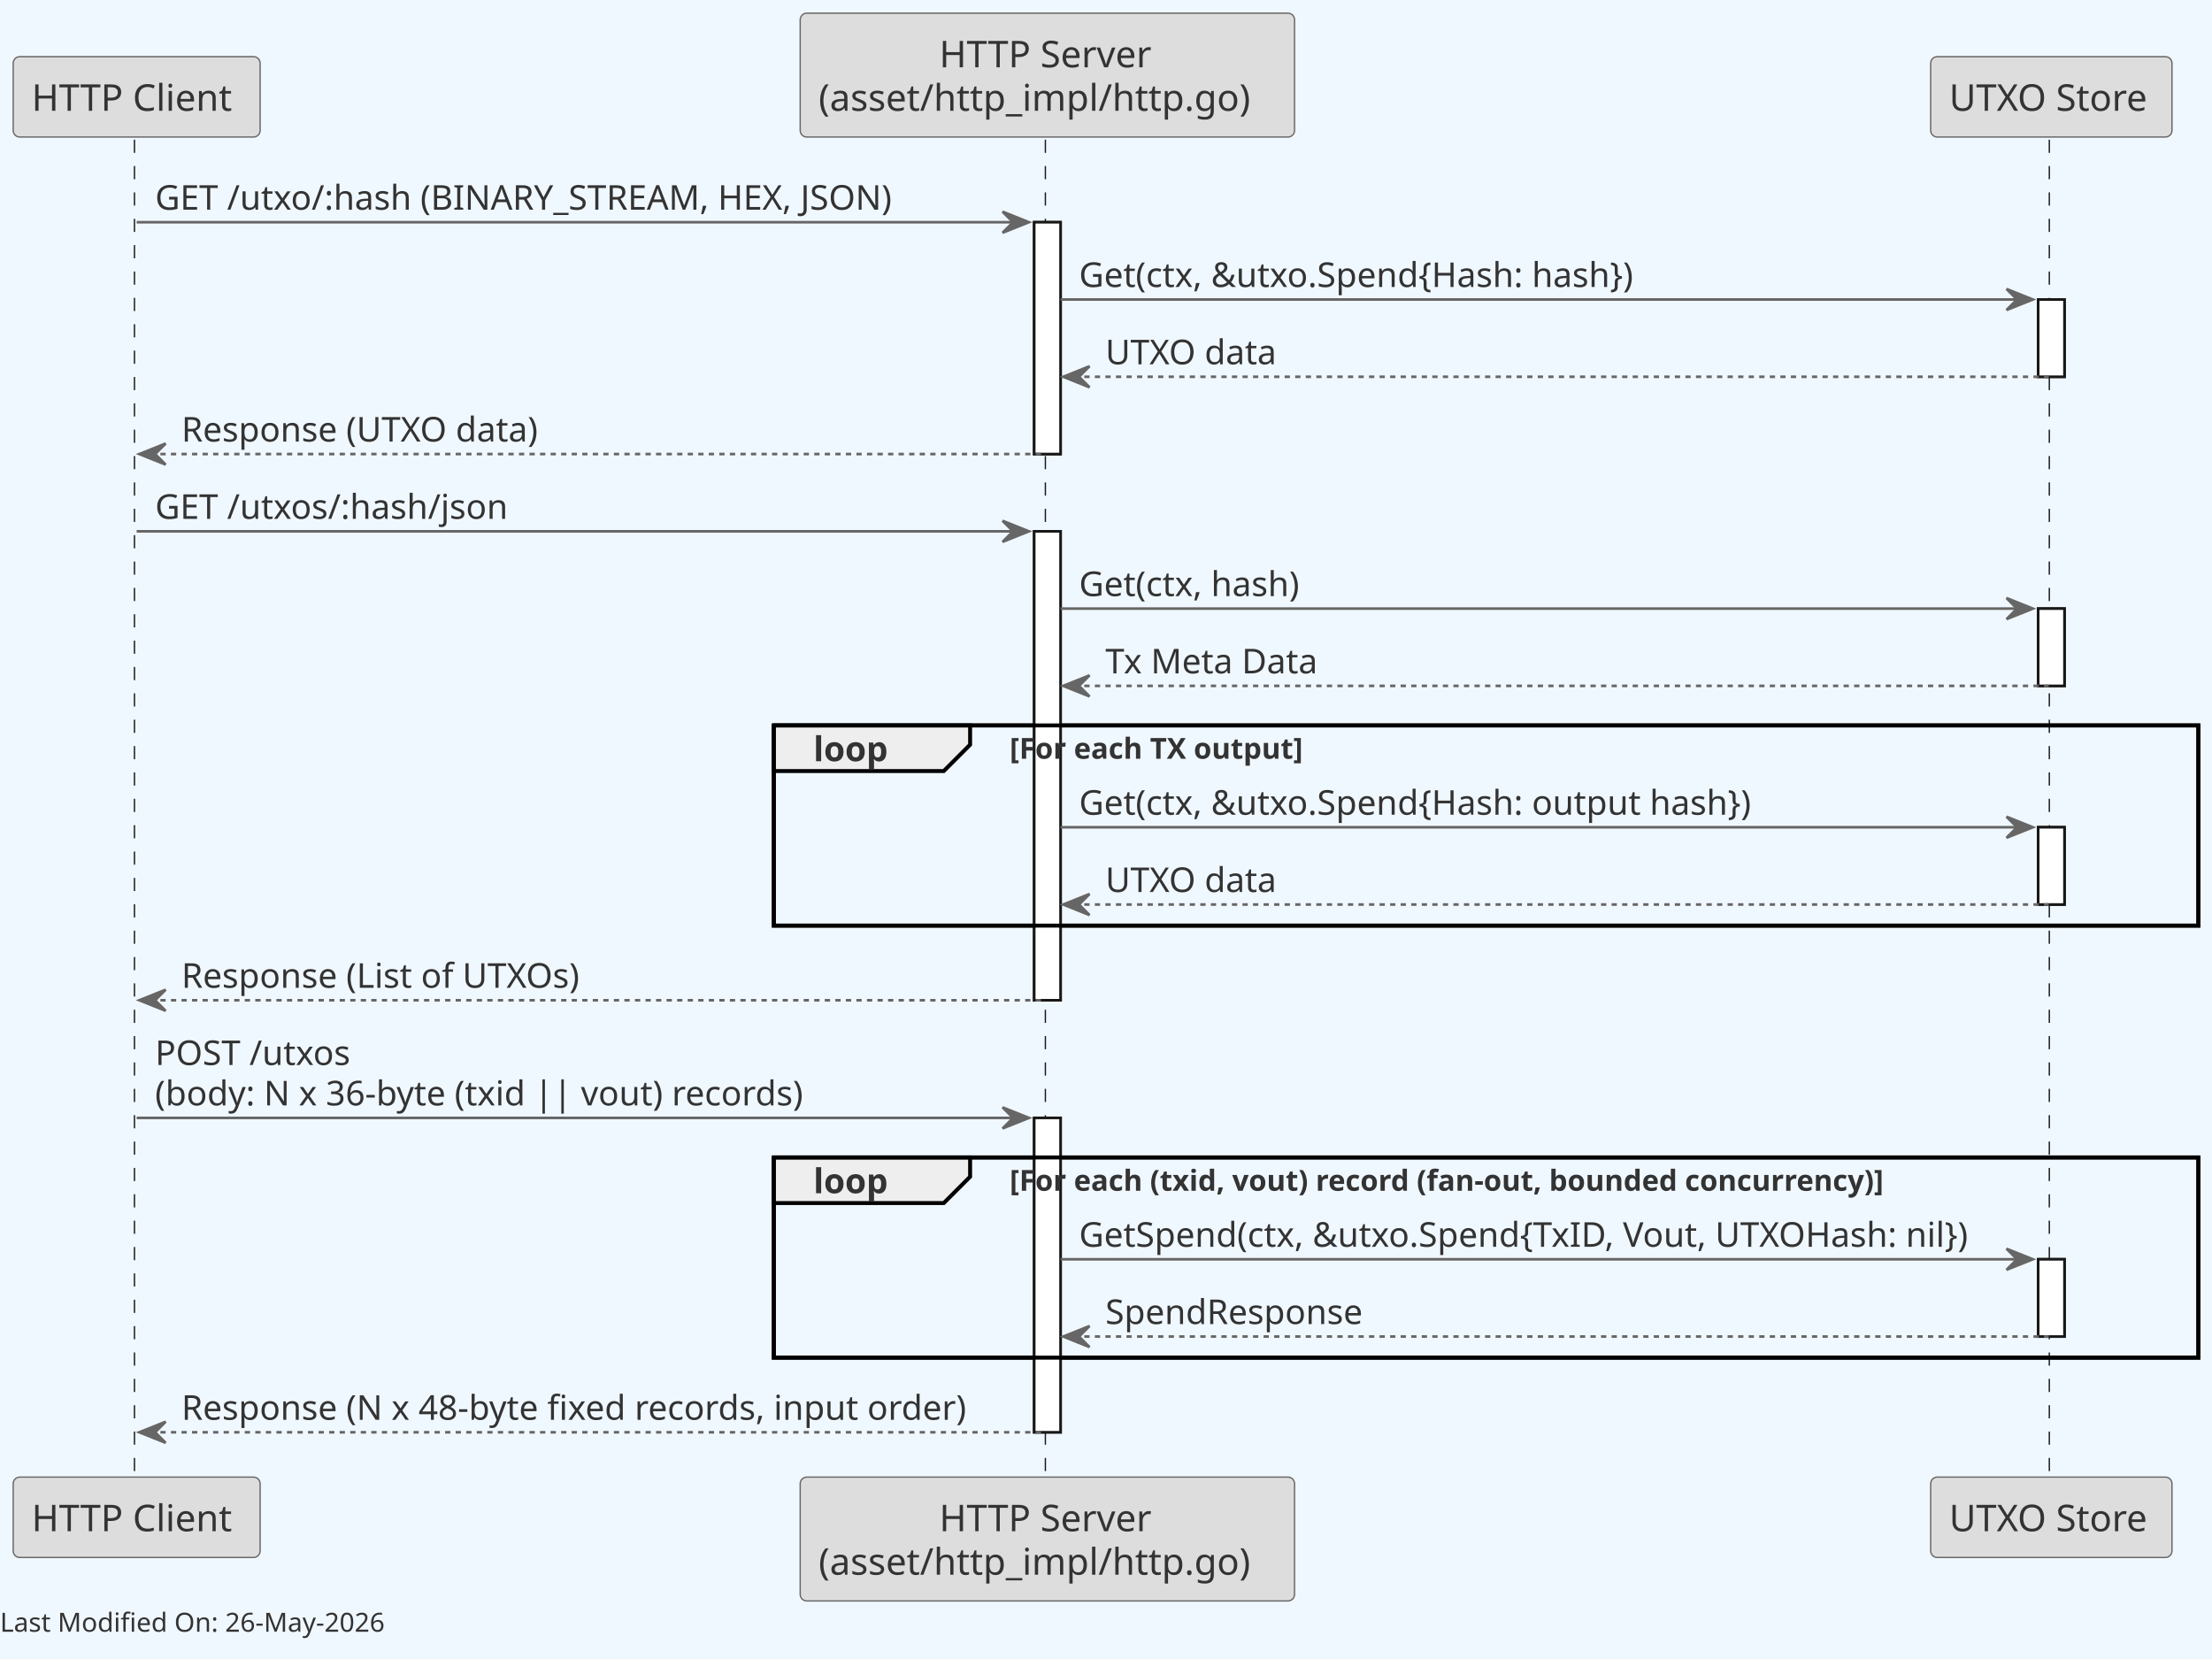
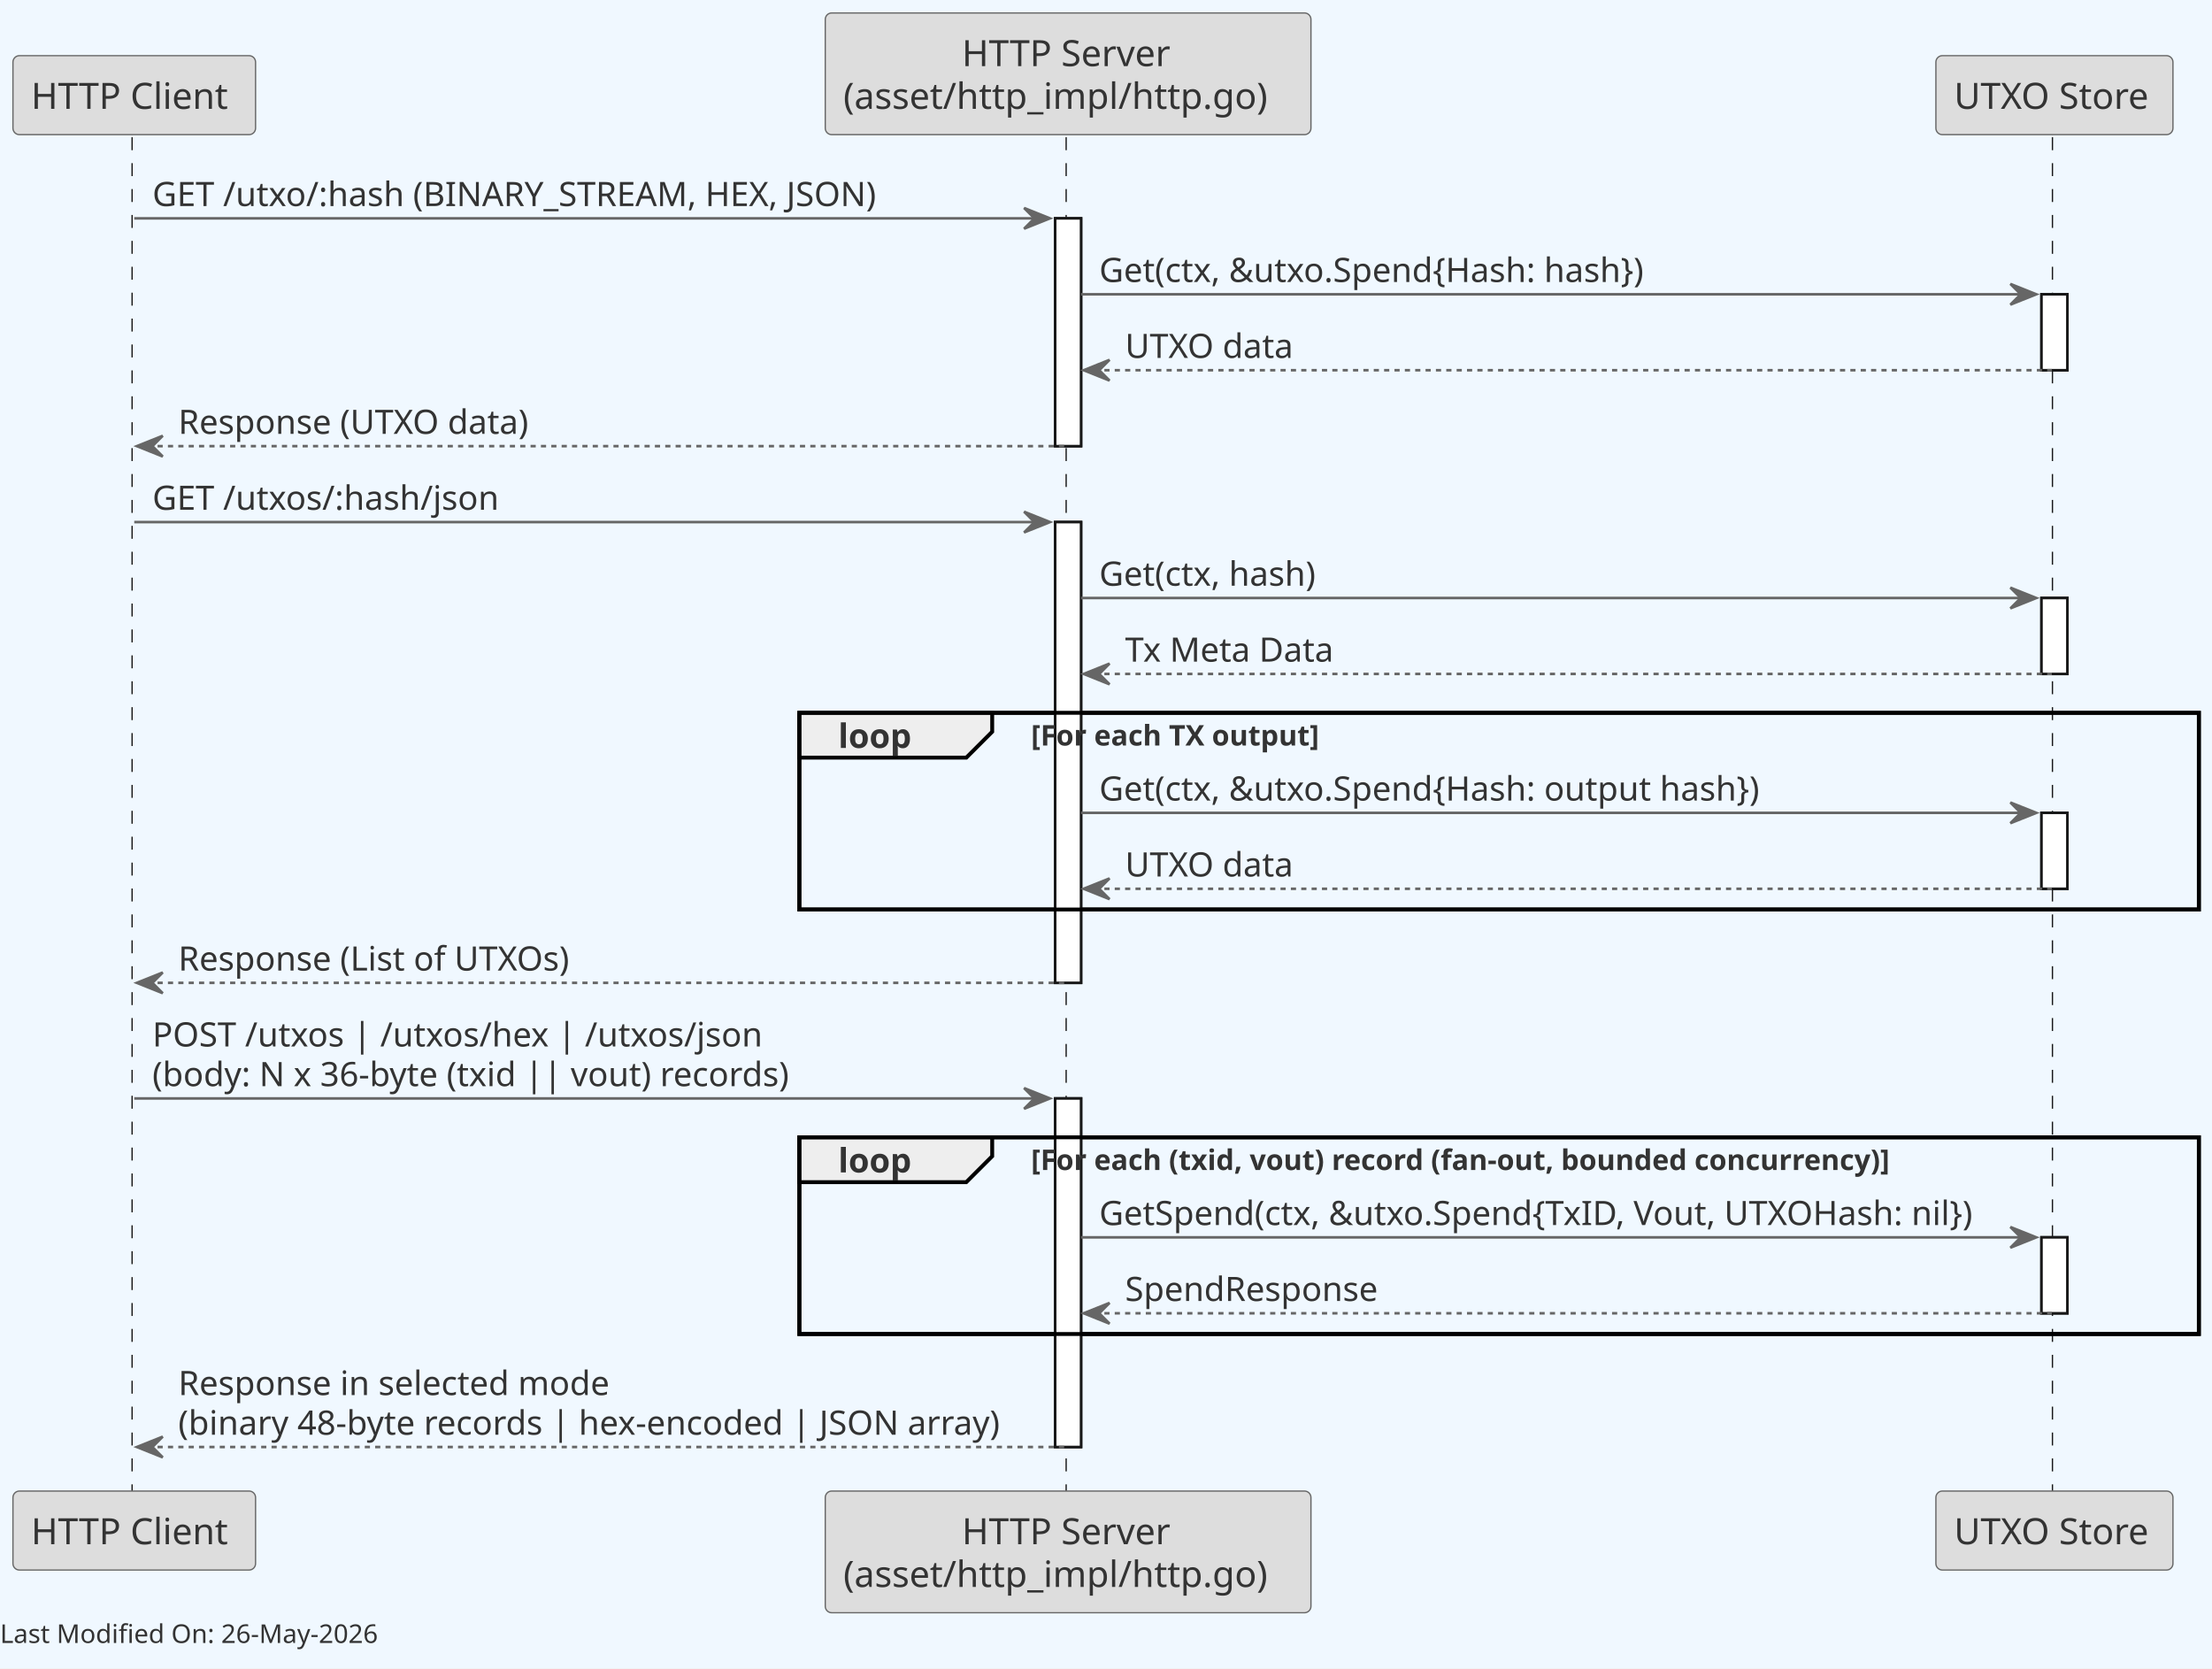
- <svg xmlns="http://www.w3.org/2000/svg" contentStyleType="text/css" data-diagram-type="SEQUENCE" height="629px" preserveAspectRatio="none" style="width:839px;height:629px;background:#F0F8FF;" version="1.1" viewBox="0 0 839 629" width="839px" zoomAndPan="magnify">
+ <svg xmlns="http://www.w3.org/2000/svg" contentStyleType="text/css" data-diagram-type="SEQUENCE" height="644px" preserveAspectRatio="none" style="width:854px;height:644px;background:#F0F8FF;" version="1.1" viewBox="0 0 854 644" width="854px" zoomAndPan="magnify">
  <defs />
  <g>
-     <rect fill="#F0F8FF" height="629" style="stroke:none;stroke-width:1;" width="839" x="0" y="0" />
+     <rect fill="#F0F8FF" height="644" style="stroke:none;stroke-width:1;" width="854" x="0" y="0" />
    <g>
-       <rect fill="#FFFFFF" height="87.932" style="stroke:#181818;stroke-width:1;" width="10" x="392.264" y="84.287" />
+       <rect fill="#FFFFFF" height="87.932" style="stroke:#181818;stroke-width:1;" width="10" x="407.371" y="84.287" />
    </g>
    <g>
-       <rect fill="#FFFFFF" height="177.863" style="stroke:#181818;stroke-width:1;" width="10" x="392.264" y="201.529" />
+       <rect fill="#FFFFFF" height="177.863" style="stroke:#181818;stroke-width:1;" width="10" x="407.371" y="201.529" />
    </g>
    <g>
-       <rect fill="#FFFFFF" height="119.242" style="stroke:#181818;stroke-width:1;" width="10" x="392.264" y="424.014" />
+       <rect fill="#FFFFFF" height="134.553" style="stroke:#181818;stroke-width:1;" width="10" x="407.371" y="424.014" />
    </g>
    <g>
-       <rect fill="#FFFFFF" height="29.311" style="stroke:#181818;stroke-width:1;" width="10" x="773.057" y="113.598" />
+       <rect fill="#FFFFFF" height="29.311" style="stroke:#181818;stroke-width:1;" width="10" x="788.165" y="113.598" />
    </g>
    <g>
-       <rect fill="#FFFFFF" height="29.311" style="stroke:#181818;stroke-width:1;" width="10" x="773.057" y="230.84" />
+       <rect fill="#FFFFFF" height="29.311" style="stroke:#181818;stroke-width:1;" width="10" x="788.165" y="230.84" />
    </g>
    <g>
-       <rect fill="#FFFFFF" height="29.311" style="stroke:#181818;stroke-width:1;" width="10" x="773.057" y="313.772" />
+       <rect fill="#FFFFFF" height="29.311" style="stroke:#181818;stroke-width:1;" width="10" x="788.165" y="313.772" />
    </g>
    <g>
-       <rect fill="#FFFFFF" height="29.311" style="stroke:#181818;stroke-width:1;" width="10" x="773.057" y="477.635" />
+       <rect fill="#FFFFFF" height="29.311" style="stroke:#181818;stroke-width:1;" width="10" x="788.165" y="477.635" />
    </g>
-     <rect fill="none" height="75.932" style="stroke:#000000;stroke-width:1.5;" width="540.312" x="293.509" y="275.15" />
-     <rect fill="none" height="75.932" style="stroke:#000000;stroke-width:1.5;" width="540.312" x="293.509" y="439.014" />
+     <rect fill="none" height="75.932" style="stroke:#000000;stroke-width:1.5;" width="540.312" x="308.616" y="275.15" />
+     <rect fill="none" height="75.932" style="stroke:#000000;stroke-width:1.5;" width="540.312" x="308.616" y="439.014" />
    <g class="participant-lifeline" data-entity-uid="part1" data-qualified-name="Client" id="part1-lifeline">
      <g>
-         <rect fill="#000000" fill-opacity="0" height="508.279" width="8" x="47.833" y="52.977" />
-         <line style="stroke:#181818;stroke-width:0.5;stroke-dasharray:5,5;" x1="51" x2="51" y1="52.977" y2="561.256" />
+         <rect fill="#000000" fill-opacity="0" height="523.59" width="8" x="47.833" y="52.977" />
+         <line style="stroke:#181818;stroke-width:0.5;stroke-dasharray:5,5;" x1="51" x2="51" y1="52.977" y2="576.566" />
      </g>
    </g>
    <g class="participant-lifeline" data-entity-uid="part2" data-qualified-name="HTTPServer" id="part2-lifeline">
      <g>
-         <rect fill="#000000" fill-opacity="0" height="508.279" width="8" x="393.264" y="52.977" />
-         <line style="stroke:#181818;stroke-width:0.5;stroke-dasharray:5,5;" x1="396.509" x2="396.509" y1="52.977" y2="561.256" />
+         <rect fill="#000000" fill-opacity="0" height="523.59" width="8" x="408.371" y="52.977" />
+         <line style="stroke:#181818;stroke-width:0.5;stroke-dasharray:5,5;" x1="411.616" x2="411.616" y1="52.977" y2="576.566" />
      </g>
    </g>
    <g class="participant-lifeline" data-entity-uid="part3" data-qualified-name="Utxo" id="part3-lifeline">
      <g>
-         <rect fill="#000000" fill-opacity="0" height="508.279" width="8" x="774.057" y="52.977" />
-         <line style="stroke:#181818;stroke-width:0.5;stroke-dasharray:5,5;" x1="777.294" x2="777.294" y1="52.977" y2="561.256" />
+         <rect fill="#000000" fill-opacity="0" height="523.59" width="8" x="789.165" y="52.977" />
+         <line style="stroke:#181818;stroke-width:0.5;stroke-dasharray:5,5;" x1="792.401" x2="792.401" y1="52.977" y2="576.566" />
      </g>
    </g>
    <g class="participant participant-head" data-entity-uid="part1" data-qualified-name="Client" id="part1-head">
      <rect fill="#DDDDDD" height="30.488" rx="2.5" ry="2.5" style="stroke:#666666;stroke-width:0.5;" width="93.666" x="5" y="21.488" />
      <text fill="#333333" font-family="sans-serif" font-size="14" lengthAdjust="spacing" textLength="79.666" x="12" y="42.023">HTTP Client</text>
    </g>
    <g class="participant participant-tail" data-entity-uid="part1" data-qualified-name="Client" id="part1-tail">
-       <rect fill="#DDDDDD" height="30.488" rx="2.5" ry="2.5" style="stroke:#666666;stroke-width:0.5;" width="93.666" x="5" y="560.256" />
-       <text fill="#333333" font-family="sans-serif" font-size="14" lengthAdjust="spacing" textLength="79.666" x="12" y="580.791">HTTP Client</text>
+       <rect fill="#DDDDDD" height="30.488" rx="2.5" ry="2.5" style="stroke:#666666;stroke-width:0.5;" width="93.666" x="5" y="575.566" />
+       <text fill="#333333" font-family="sans-serif" font-size="14" lengthAdjust="spacing" textLength="79.666" x="12" y="596.102">HTTP Client</text>
    </g>
    <g class="participant participant-head" data-entity-uid="part2" data-qualified-name="HTTPServer" id="part2-head">
-       <rect fill="#DDDDDD" height="46.977" rx="2.5" ry="2.5" style="stroke:#666666;stroke-width:0.5;" width="187.51" x="303.509" y="5" />
-       <text fill="#333333" font-family="sans-serif" font-size="14" lengthAdjust="spacing" textLength="82.004" x="356.262" y="25.535">HTTP Server</text>
-       <text fill="#333333" font-family="sans-serif" font-size="14" lengthAdjust="spacing" textLength="173.51" x="310.509" y="42.023">(asset/http_impl/http.go)</text>
+       <rect fill="#DDDDDD" height="46.977" rx="2.5" ry="2.5" style="stroke:#666666;stroke-width:0.5;" width="187.51" x="318.616" y="5" />
+       <text fill="#333333" font-family="sans-serif" font-size="14" lengthAdjust="spacing" textLength="82.004" x="371.369" y="25.535">HTTP Server</text>
+       <text fill="#333333" font-family="sans-serif" font-size="14" lengthAdjust="spacing" textLength="173.51" x="325.616" y="42.023">(asset/http_impl/http.go)</text>
    </g>
    <g class="participant participant-tail" data-entity-uid="part2" data-qualified-name="HTTPServer" id="part2-tail">
-       <rect fill="#DDDDDD" height="46.977" rx="2.5" ry="2.5" style="stroke:#666666;stroke-width:0.5;" width="187.51" x="303.509" y="560.256" />
-       <text fill="#333333" font-family="sans-serif" font-size="14" lengthAdjust="spacing" textLength="82.004" x="356.262" y="580.791">HTTP Server</text>
-       <text fill="#333333" font-family="sans-serif" font-size="14" lengthAdjust="spacing" textLength="173.51" x="310.509" y="597.279">(asset/http_impl/http.go)</text>
+       <rect fill="#DDDDDD" height="46.977" rx="2.5" ry="2.5" style="stroke:#666666;stroke-width:0.5;" width="187.51" x="318.616" y="575.566" />
+       <text fill="#333333" font-family="sans-serif" font-size="14" lengthAdjust="spacing" textLength="82.004" x="371.369" y="596.102">HTTP Server</text>
+       <text fill="#333333" font-family="sans-serif" font-size="14" lengthAdjust="spacing" textLength="173.51" x="325.616" y="612.59">(asset/http_impl/http.go)</text>
    </g>
    <g class="participant participant-head" data-entity-uid="part3" data-qualified-name="Utxo" id="part3-head">
-       <rect fill="#DDDDDD" height="30.488" rx="2.5" ry="2.5" style="stroke:#666666;stroke-width:0.5;" width="91.526" x="732.294" y="21.488" />
-       <text fill="#333333" font-family="sans-serif" font-size="14" lengthAdjust="spacing" textLength="77.526" x="739.294" y="42.023">UTXO Store</text>
+       <rect fill="#DDDDDD" height="30.488" rx="2.5" ry="2.5" style="stroke:#666666;stroke-width:0.5;" width="91.526" x="747.401" y="21.488" />
+       <text fill="#333333" font-family="sans-serif" font-size="14" lengthAdjust="spacing" textLength="77.526" x="754.401" y="42.023">UTXO Store</text>
    </g>
    <g class="participant participant-tail" data-entity-uid="part3" data-qualified-name="Utxo" id="part3-tail">
-       <rect fill="#DDDDDD" height="30.488" rx="2.5" ry="2.5" style="stroke:#666666;stroke-width:0.5;" width="91.526" x="732.294" y="560.256" />
-       <text fill="#333333" font-family="sans-serif" font-size="14" lengthAdjust="spacing" textLength="77.526" x="739.294" y="580.791">UTXO Store</text>
+       <rect fill="#DDDDDD" height="30.488" rx="2.5" ry="2.5" style="stroke:#666666;stroke-width:0.5;" width="91.526" x="747.401" y="575.566" />
+       <text fill="#333333" font-family="sans-serif" font-size="14" lengthAdjust="spacing" textLength="77.526" x="754.401" y="596.102">UTXO Store</text>
    </g>
    <g>
-       <rect fill="#FFFFFF" height="87.932" style="stroke:#181818;stroke-width:1;" width="10" x="392.264" y="84.287" />
+       <rect fill="#FFFFFF" height="87.932" style="stroke:#181818;stroke-width:1;" width="10" x="407.371" y="84.287" />
    </g>
    <g>
-       <rect fill="#FFFFFF" height="177.863" style="stroke:#181818;stroke-width:1;" width="10" x="392.264" y="201.529" />
+       <rect fill="#FFFFFF" height="177.863" style="stroke:#181818;stroke-width:1;" width="10" x="407.371" y="201.529" />
    </g>
    <g>
-       <rect fill="#FFFFFF" height="119.242" style="stroke:#181818;stroke-width:1;" width="10" x="392.264" y="424.014" />
+       <rect fill="#FFFFFF" height="134.553" style="stroke:#181818;stroke-width:1;" width="10" x="407.371" y="424.014" />
    </g>
    <g>
-       <rect fill="#FFFFFF" height="29.311" style="stroke:#181818;stroke-width:1;" width="10" x="773.057" y="113.598" />
+       <rect fill="#FFFFFF" height="29.311" style="stroke:#181818;stroke-width:1;" width="10" x="788.165" y="113.598" />
    </g>
    <g>
-       <rect fill="#FFFFFF" height="29.311" style="stroke:#181818;stroke-width:1;" width="10" x="773.057" y="230.84" />
+       <rect fill="#FFFFFF" height="29.311" style="stroke:#181818;stroke-width:1;" width="10" x="788.165" y="230.84" />
    </g>
    <g>
-       <rect fill="#FFFFFF" height="29.311" style="stroke:#181818;stroke-width:1;" width="10" x="773.057" y="313.772" />
+       <rect fill="#FFFFFF" height="29.311" style="stroke:#181818;stroke-width:1;" width="10" x="788.165" y="313.772" />
    </g>
    <g>
-       <rect fill="#FFFFFF" height="29.311" style="stroke:#181818;stroke-width:1;" width="10" x="773.057" y="477.635" />
+       <rect fill="#FFFFFF" height="29.311" style="stroke:#181818;stroke-width:1;" width="10" x="788.165" y="477.635" />
    </g>
    <g class="message" data-entity-1="part1" data-entity-2="part2" id="msg1">
-       <polygon fill="#666666" points="380.264,80.287,390.264,84.287,380.264,88.287,384.264,84.287" style="stroke:#666666;stroke-width:1;" />
-       <line style="stroke:#666666;stroke-width:1;" x1="51.833" x2="386.264" y1="84.287" y2="84.287" />
+       <polygon fill="#666666" points="395.371,80.287,405.371,84.287,395.371,88.287,399.371,84.287" style="stroke:#666666;stroke-width:1;" />
+       <line style="stroke:#666666;stroke-width:1;" x1="51.833" x2="401.371" y1="84.287" y2="84.287" />
      <text fill="#333333" font-family="sans-serif" font-size="13" lengthAdjust="spacing" textLength="293.128" x="58.833" y="79.545">GET /utxo/:hash (BINARY_STREAM, HEX, JSON)</text>
    </g>
    <g class="message" data-entity-1="part2" data-entity-2="part3" id="msg2">
-       <polygon fill="#666666" points="761.057,109.598,771.057,113.598,761.057,117.598,765.057,113.598" style="stroke:#666666;stroke-width:1;" />
-       <line style="stroke:#666666;stroke-width:1;" x1="402.264" x2="767.057" y1="113.598" y2="113.598" />
-       <text fill="#333333" font-family="sans-serif" font-size="13" lengthAdjust="spacing" textLength="216.468" x="409.264" y="108.856">Get(ctx, &amp;utxo.Spend{Hash: hash})</text>
+       <polygon fill="#666666" points="776.165,109.598,786.165,113.598,776.165,117.598,780.165,113.598" style="stroke:#666666;stroke-width:1;" />
+       <line style="stroke:#666666;stroke-width:1;" x1="417.371" x2="782.165" y1="113.598" y2="113.598" />
+       <text fill="#333333" font-family="sans-serif" font-size="13" lengthAdjust="spacing" textLength="216.468" x="424.371" y="108.856">Get(ctx, &amp;utxo.Spend{Hash: hash})</text>
    </g>
    <g class="message" data-entity-1="part3" data-entity-2="part2" id="msg3">
-       <polygon fill="#666666" points="413.264,138.908,403.264,142.908,413.264,146.908,409.264,142.908" style="stroke:#666666;stroke-width:1;" />
-       <line style="stroke:#666666;stroke-width:1;stroke-dasharray:2,2;" x1="407.264" x2="777.057" y1="142.908" y2="142.908" />
-       <text fill="#333333" font-family="sans-serif" font-size="13" lengthAdjust="spacing" textLength="66.981" x="419.264" y="138.166">UTXO data</text>
+       <polygon fill="#666666" points="428.371,138.908,418.371,142.908,428.371,146.908,424.371,142.908" style="stroke:#666666;stroke-width:1;" />
+       <line style="stroke:#666666;stroke-width:1;stroke-dasharray:2,2;" x1="422.371" x2="792.165" y1="142.908" y2="142.908" />
+       <text fill="#333333" font-family="sans-serif" font-size="13" lengthAdjust="spacing" textLength="66.981" x="434.371" y="138.166">UTXO data</text>
    </g>
    <g class="message" data-entity-1="part2" data-entity-2="part1" id="msg4">
      <polygon fill="#666666" points="62.833,168.219,52.833,172.219,62.833,176.219,58.833,172.219" style="stroke:#666666;stroke-width:1;" />
-       <line style="stroke:#666666;stroke-width:1;stroke-dasharray:2,2;" x1="56.833" x2="396.264" y1="172.219" y2="172.219" />
+       <line style="stroke:#666666;stroke-width:1;stroke-dasharray:2,2;" x1="56.833" x2="411.371" y1="172.219" y2="172.219" />
      <text fill="#333333" font-family="sans-serif" font-size="13" lengthAdjust="spacing" textLength="139.744" x="68.833" y="167.477">Response (UTXO data)</text>
    </g>
    <g class="message" data-entity-1="part1" data-entity-2="part2" id="msg5">
-       <polygon fill="#666666" points="380.264,197.529,390.264,201.529,380.264,205.529,384.264,201.529" style="stroke:#666666;stroke-width:1;" />
-       <line style="stroke:#666666;stroke-width:1;" x1="51.833" x2="386.264" y1="201.529" y2="201.529" />
+       <polygon fill="#666666" points="395.371,197.529,405.371,201.529,395.371,205.529,399.371,201.529" style="stroke:#666666;stroke-width:1;" />
+       <line style="stroke:#666666;stroke-width:1;" x1="51.833" x2="401.371" y1="201.529" y2="201.529" />
      <text fill="#333333" font-family="sans-serif" font-size="13" lengthAdjust="spacing" textLength="145.431" x="58.833" y="196.787">GET /utxos/:hash/json</text>
    </g>
    <g class="message" data-entity-1="part2" data-entity-2="part3" id="msg6">
-       <polygon fill="#666666" points="761.057,226.84,771.057,230.84,761.057,234.84,765.057,230.84" style="stroke:#666666;stroke-width:1;" />
-       <line style="stroke:#666666;stroke-width:1;" x1="402.264" x2="767.057" y1="230.84" y2="230.84" />
-       <text fill="#333333" font-family="sans-serif" font-size="13" lengthAdjust="spacing" textLength="87.617" x="409.264" y="226.098">Get(ctx, hash)</text>
+       <polygon fill="#666666" points="776.165,226.84,786.165,230.84,776.165,234.84,780.165,230.84" style="stroke:#666666;stroke-width:1;" />
+       <line style="stroke:#666666;stroke-width:1;" x1="417.371" x2="782.165" y1="230.84" y2="230.84" />
+       <text fill="#333333" font-family="sans-serif" font-size="13" lengthAdjust="spacing" textLength="87.617" x="424.371" y="226.098">Get(ctx, hash)</text>
    </g>
    <g class="message" data-entity-1="part3" data-entity-2="part2" id="msg7">
-       <polygon fill="#666666" points="413.264,256.15,403.264,260.15,413.264,264.15,409.264,260.15" style="stroke:#666666;stroke-width:1;" />
-       <line style="stroke:#666666;stroke-width:1;stroke-dasharray:2,2;" x1="407.264" x2="777.057" y1="260.15" y2="260.15" />
-       <text fill="#333333" font-family="sans-serif" font-size="13" lengthAdjust="spacing" textLength="83.859" x="419.264" y="255.408">Tx Meta Data</text>
+       <polygon fill="#666666" points="428.371,256.15,418.371,260.15,428.371,264.15,424.371,260.15" style="stroke:#666666;stroke-width:1;" />
+       <line style="stroke:#666666;stroke-width:1;stroke-dasharray:2,2;" x1="422.371" x2="792.165" y1="260.15" y2="260.15" />
+       <text fill="#333333" font-family="sans-serif" font-size="13" lengthAdjust="spacing" textLength="83.859" x="434.371" y="255.408">Tx Meta Data</text>
    </g>
-     <path d="M293.509,275.15 L367.956,275.15 L367.956,282.461 L357.956,292.461 L293.509,292.461 L293.509,275.15" fill="#EEEEEE" style="stroke:#000000;stroke-width:1.5;" />
-     <rect fill="none" height="75.932" style="stroke:#000000;stroke-width:1.5;" width="540.312" x="293.509" y="275.15" />
-     <text fill="#333333" font-family="sans-serif" font-size="13" font-weight="bold" lengthAdjust="spacing" textLength="29.447" x="308.509" y="288.719">loop</text>
-     <text fill="#333333" font-family="sans-serif" font-size="11" font-weight="bold" lengthAdjust="spacing" textLength="115.967" x="382.956" y="287.785">[For each TX output]</text>
+     <path d="M308.616,275.15 L383.063,275.15 L383.063,282.461 L373.063,292.461 L308.616,292.461 L308.616,275.15" fill="#EEEEEE" style="stroke:#000000;stroke-width:1.5;" />
+     <rect fill="none" height="75.932" style="stroke:#000000;stroke-width:1.5;" width="540.312" x="308.616" y="275.15" />
+     <text fill="#333333" font-family="sans-serif" font-size="13" font-weight="bold" lengthAdjust="spacing" textLength="29.447" x="323.616" y="288.719">loop</text>
+     <text fill="#333333" font-family="sans-serif" font-size="11" font-weight="bold" lengthAdjust="spacing" textLength="115.967" x="398.063" y="287.785">[For each TX output]</text>
    <g class="message" data-entity-1="part2" data-entity-2="part3" id="msg8">
-       <polygon fill="#666666" points="761.057,309.772,771.057,313.772,761.057,317.772,765.057,313.772" style="stroke:#666666;stroke-width:1;" />
-       <line style="stroke:#666666;stroke-width:1;" x1="402.264" x2="767.057" y1="313.772" y2="313.772" />
-       <text fill="#333333" font-family="sans-serif" font-size="13" lengthAdjust="spacing" textLength="262.609" x="409.264" y="309.029">Get(ctx, &amp;utxo.Spend{Hash: output hash})</text>
+       <polygon fill="#666666" points="776.165,309.772,786.165,313.772,776.165,317.772,780.165,313.772" style="stroke:#666666;stroke-width:1;" />
+       <line style="stroke:#666666;stroke-width:1;" x1="417.371" x2="782.165" y1="313.772" y2="313.772" />
+       <text fill="#333333" font-family="sans-serif" font-size="13" lengthAdjust="spacing" textLength="262.609" x="424.371" y="309.029">Get(ctx, &amp;utxo.Spend{Hash: output hash})</text>
    </g>
    <g class="message" data-entity-1="part3" data-entity-2="part2" id="msg9">
-       <polygon fill="#666666" points="413.264,339.082,403.264,343.082,413.264,347.082,409.264,343.082" style="stroke:#666666;stroke-width:1;" />
-       <line style="stroke:#666666;stroke-width:1;stroke-dasharray:2,2;" x1="407.264" x2="777.057" y1="343.082" y2="343.082" />
-       <text fill="#333333" font-family="sans-serif" font-size="13" lengthAdjust="spacing" textLength="66.981" x="419.264" y="338.34">UTXO data</text>
+       <polygon fill="#666666" points="428.371,339.082,418.371,343.082,428.371,347.082,424.371,343.082" style="stroke:#666666;stroke-width:1;" />
+       <line style="stroke:#666666;stroke-width:1;stroke-dasharray:2,2;" x1="422.371" x2="792.165" y1="343.082" y2="343.082" />
+       <text fill="#333333" font-family="sans-serif" font-size="13" lengthAdjust="spacing" textLength="66.981" x="434.371" y="338.34">UTXO data</text>
    </g>
    <g class="message" data-entity-1="part2" data-entity-2="part1" id="msg10">
      <polygon fill="#666666" points="62.833,375.393,52.833,379.393,62.833,383.393,58.833,379.393" style="stroke:#666666;stroke-width:1;" />
-       <line style="stroke:#666666;stroke-width:1;stroke-dasharray:2,2;" x1="56.833" x2="396.264" y1="379.393" y2="379.393" />
+       <line style="stroke:#666666;stroke-width:1;stroke-dasharray:2,2;" x1="56.833" x2="411.371" y1="379.393" y2="379.393" />
      <text fill="#333333" font-family="sans-serif" font-size="13" lengthAdjust="spacing" textLength="158.025" x="68.833" y="374.65">Response (List of UTXOs)</text>
    </g>
    <g class="message" data-entity-1="part1" data-entity-2="part2" id="msg11">
-       <polygon fill="#666666" points="380.264,420.014,390.264,424.014,380.264,428.014,384.264,424.014" style="stroke:#666666;stroke-width:1;" />
-       <line style="stroke:#666666;stroke-width:1;" x1="51.833" x2="386.264" y1="424.014" y2="424.014" />
-       <text fill="#333333" font-family="sans-serif" font-size="13" lengthAdjust="spacing" textLength="78.952" x="58.833" y="403.961">POST /utxos</text>
+       <polygon fill="#666666" points="395.371,420.014,405.371,424.014,395.371,428.014,399.371,424.014" style="stroke:#666666;stroke-width:1;" />
+       <line style="stroke:#666666;stroke-width:1;" x1="51.833" x2="401.371" y1="424.014" y2="424.014" />
+       <text fill="#333333" font-family="sans-serif" font-size="13" lengthAdjust="spacing" textLength="253.335" x="58.833" y="403.961">POST /utxos | /utxos/hex | /utxos/json</text>
      <text fill="#333333" font-family="sans-serif" font-size="13" lengthAdjust="spacing" textLength="259.041" x="58.833" y="419.272">(body: N x 36-byte (txid || vout) records)</text>
    </g>
-     <path d="M293.509,439.014 L367.956,439.014 L367.956,446.324 L357.956,456.324 L293.509,456.324 L293.509,439.014" fill="#EEEEEE" style="stroke:#000000;stroke-width:1.5;" />
-     <rect fill="none" height="75.932" style="stroke:#000000;stroke-width:1.5;" width="540.312" x="293.509" y="439.014" />
-     <text fill="#333333" font-family="sans-serif" font-size="13" font-weight="bold" lengthAdjust="spacing" textLength="29.447" x="308.509" y="452.582">loop</text>
-     <text fill="#333333" font-family="sans-serif" font-size="11" font-weight="bold" lengthAdjust="spacing" textLength="346.167" x="382.956" y="451.648">[For each (txid, vout) record (fan-out, bounded concurrency)]</text>
+     <path d="M308.616,439.014 L383.063,439.014 L383.063,446.324 L373.063,456.324 L308.616,456.324 L308.616,439.014" fill="#EEEEEE" style="stroke:#000000;stroke-width:1.5;" />
+     <rect fill="none" height="75.932" style="stroke:#000000;stroke-width:1.5;" width="540.312" x="308.616" y="439.014" />
+     <text fill="#333333" font-family="sans-serif" font-size="13" font-weight="bold" lengthAdjust="spacing" textLength="29.447" x="323.616" y="452.582">loop</text>
+     <text fill="#333333" font-family="sans-serif" font-size="11" font-weight="bold" lengthAdjust="spacing" textLength="346.167" x="398.063" y="451.648">[For each (txid, vout) record (fan-out, bounded concurrency)]</text>
    <g class="message" data-entity-1="part2" data-entity-2="part3" id="msg12">
-       <polygon fill="#666666" points="761.057,473.635,771.057,477.635,761.057,481.635,765.057,477.635" style="stroke:#666666;stroke-width:1;" />
-       <line style="stroke:#666666;stroke-width:1;" x1="402.264" x2="767.057" y1="477.635" y2="477.635" />
-       <text fill="#333333" font-family="sans-serif" font-size="13" lengthAdjust="spacing" textLength="351.793" x="409.264" y="472.893">GetSpend(ctx, &amp;utxo.Spend{TxID, Vout, UTXOHash: nil})</text>
+       <polygon fill="#666666" points="776.165,473.635,786.165,477.635,776.165,481.635,780.165,477.635" style="stroke:#666666;stroke-width:1;" />
+       <line style="stroke:#666666;stroke-width:1;" x1="417.371" x2="782.165" y1="477.635" y2="477.635" />
+       <text fill="#333333" font-family="sans-serif" font-size="13" lengthAdjust="spacing" textLength="351.793" x="424.371" y="472.893">GetSpend(ctx, &amp;utxo.Spend{TxID, Vout, UTXOHash: nil})</text>
    </g>
    <g class="message" data-entity-1="part3" data-entity-2="part2" id="msg13">
-       <polygon fill="#666666" points="413.264,502.945,403.264,506.945,413.264,510.945,409.264,506.945" style="stroke:#666666;stroke-width:1;" />
-       <line style="stroke:#666666;stroke-width:1;stroke-dasharray:2,2;" x1="407.264" x2="777.057" y1="506.945" y2="506.945" />
-       <text fill="#333333" font-family="sans-serif" font-size="13" lengthAdjust="spacing" textLength="98.871" x="419.264" y="502.203">SpendResponse</text>
+       <polygon fill="#666666" points="428.371,502.945,418.371,506.945,428.371,510.945,424.371,506.945" style="stroke:#666666;stroke-width:1;" />
+       <line style="stroke:#666666;stroke-width:1;stroke-dasharray:2,2;" x1="422.371" x2="792.165" y1="506.945" y2="506.945" />
+       <text fill="#333333" font-family="sans-serif" font-size="13" lengthAdjust="spacing" textLength="98.871" x="434.371" y="502.203">SpendResponse</text>
    </g>
    <g class="message" data-entity-1="part2" data-entity-2="part1" id="msg14">
-       <polygon fill="#666666" points="62.833,539.256,52.833,543.256,62.833,547.256,58.833,543.256" style="stroke:#666666;stroke-width:1;" />
-       <line style="stroke:#666666;stroke-width:1;stroke-dasharray:2,2;" x1="56.833" x2="396.264" y1="543.256" y2="543.256" />
-       <text fill="#333333" font-family="sans-serif" font-size="13" lengthAdjust="spacing" textLength="316.431" x="68.833" y="538.514">Response (N x 48-byte fixed records, input order)</text>
+       <polygon fill="#666666" points="62.833,554.566,52.833,558.566,62.833,562.566,58.833,558.566" style="stroke:#666666;stroke-width:1;" />
+       <line style="stroke:#666666;stroke-width:1;stroke-dasharray:2,2;" x1="56.833" x2="411.371" y1="558.566" y2="558.566" />
+       <text fill="#333333" font-family="sans-serif" font-size="13" lengthAdjust="spacing" textLength="171.723" x="68.833" y="538.514">Response in selected mode</text>
+       <text fill="#333333" font-family="sans-serif" font-size="13" lengthAdjust="spacing" textLength="331.538" x="68.833" y="553.824">(binary 48-byte records | hex-encoded | JSON array)</text>
    </g>
-     <text fill="#333333" font-family="sans-serif" font-size="10" lengthAdjust="spacing" textLength="157.568" x="0" y="618.9">Last Modified On: 26-May-2026</text>
+     <text fill="#333333" font-family="sans-serif" font-size="10" lengthAdjust="spacing" textLength="157.568" x="0" y="634.211">Last Modified On: 26-May-2026</text>
  </g>
</svg>
